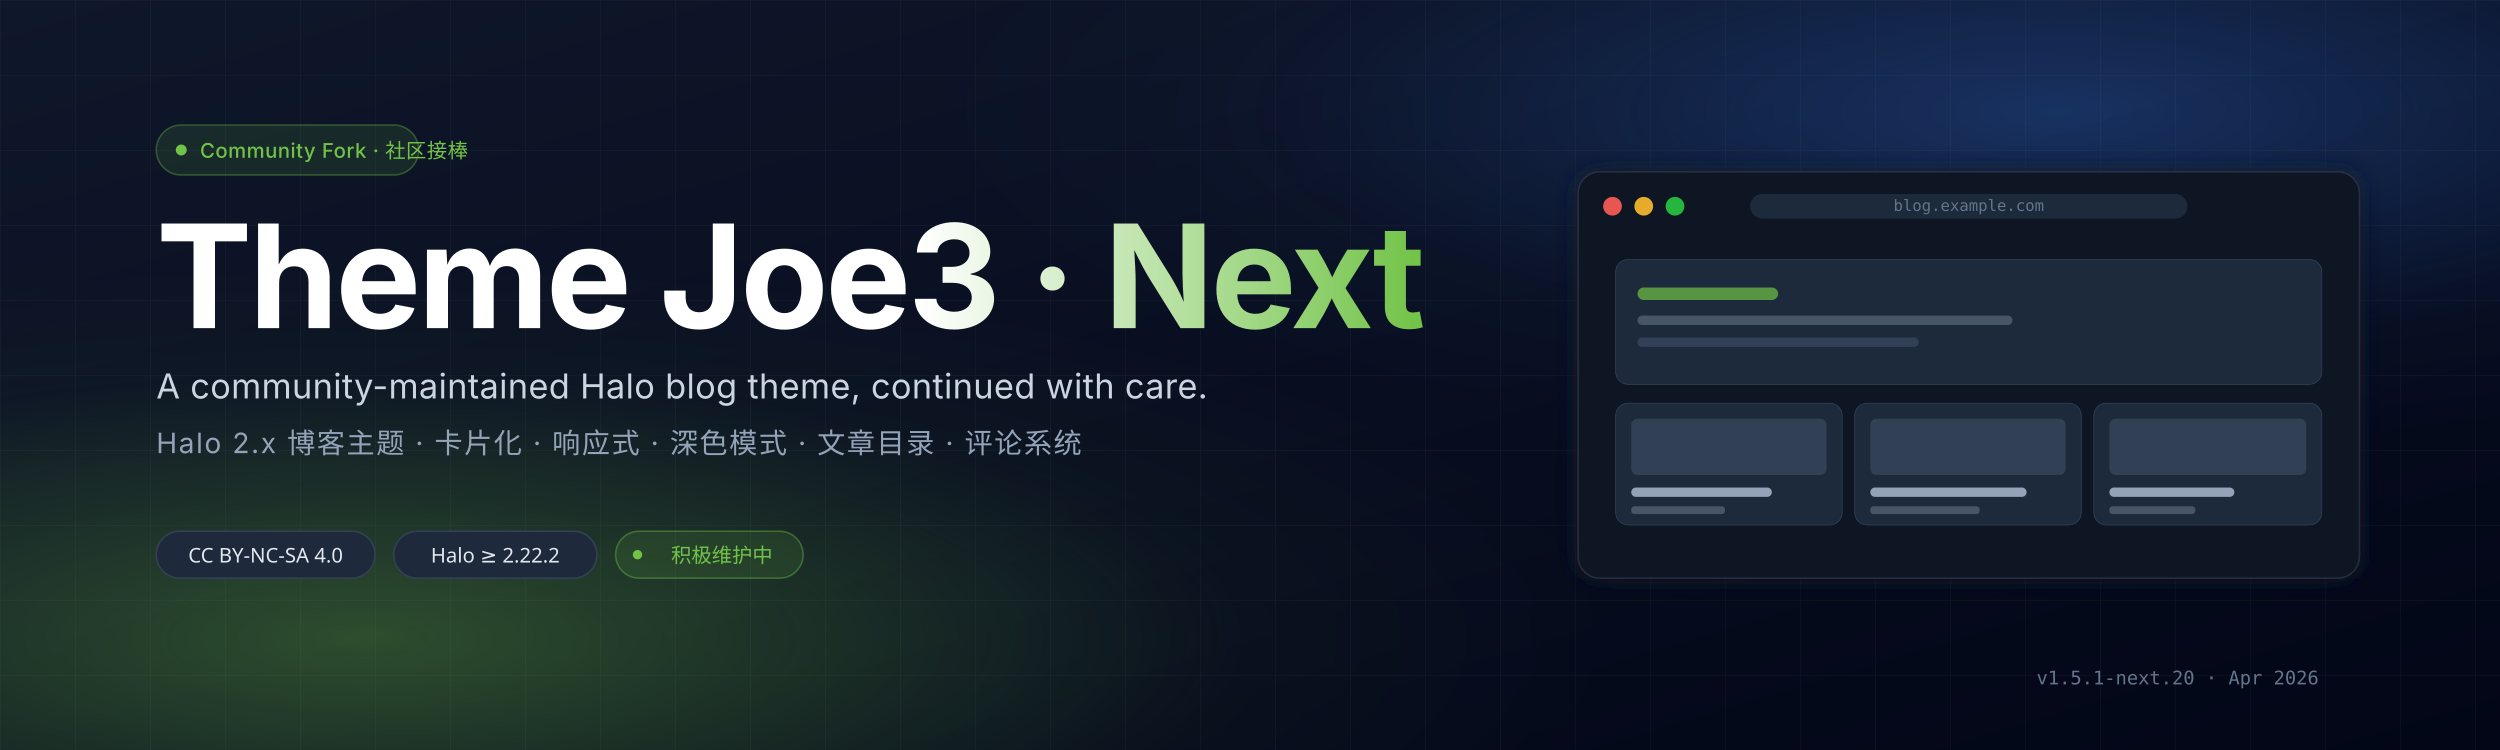
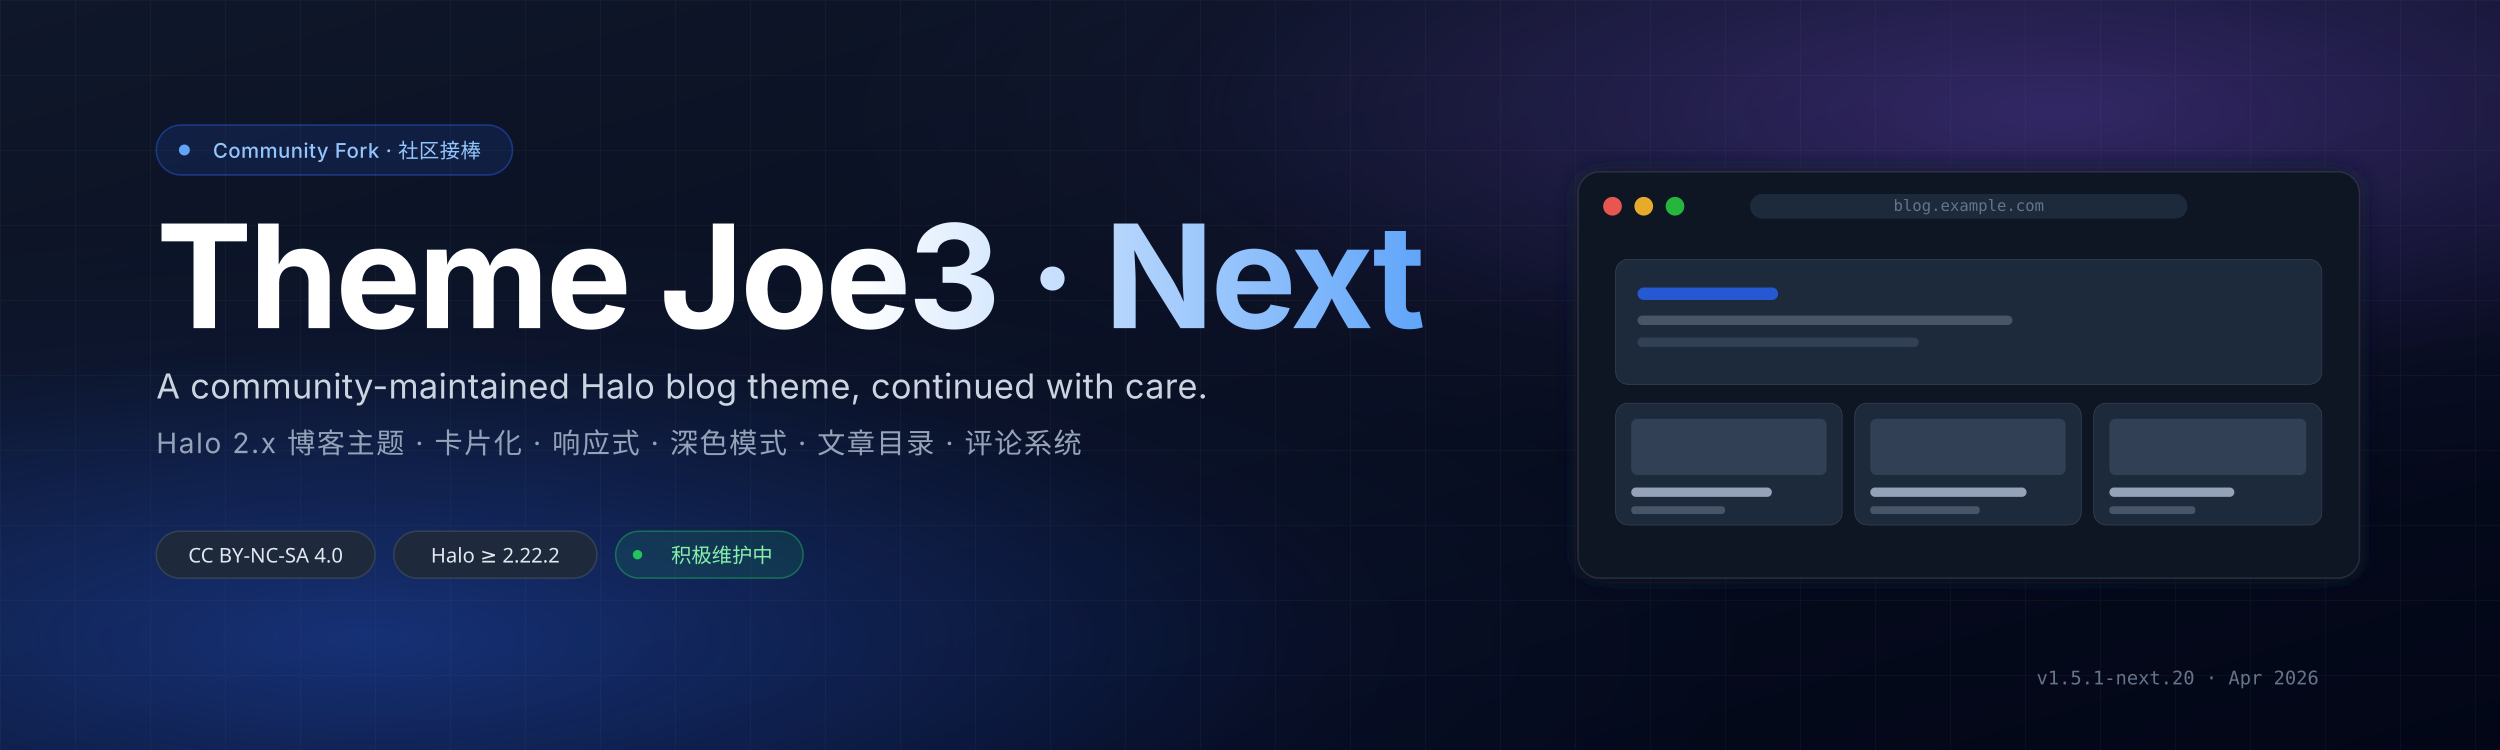
- <svg xmlns="http://www.w3.org/2000/svg" viewBox="0 0 1600 480" width="1600" height="480" role="img" aria-label="Halo Theme Joe3 Next — Community-maintained Halo blog theme">
+ <svg xmlns="http://www.w3.org/2000/svg" viewBox="0 0 1600 480" width="1600" height="480" role="img" aria-label="Halo Theme Joe3 · Next — A community-maintained Halo blog theme">
  <defs>
    <linearGradient id="bg" x1="0" y1="0" x2="1" y2="1">
      <stop offset="0%" stop-color="#0f172a" />
      <stop offset="100%" stop-color="#020617" />
    </linearGradient>
-     <radialGradient id="accentGreen" cx="15%" cy="85%" r="50%">
-       <stop offset="0%" stop-color="#71c347" stop-opacity="0.35" />
-       <stop offset="70%" stop-color="#71c347" stop-opacity="0.03" />
-       <stop offset="100%" stop-color="#71c347" stop-opacity="0" />
+     <radialGradient id="accentBlue" cx="15%" cy="85%" r="55%">
+       <stop offset="0%" stop-color="#2A64F6" stop-opacity="0.4" />
+       <stop offset="70%" stop-color="#2A64F6" stop-opacity="0.04" />
+       <stop offset="100%" stop-color="#2A64F6" stop-opacity="0" />
    </radialGradient>
-     <radialGradient id="accentBlue" cx="82%" cy="15%" r="45%">
-       <stop offset="0%" stop-color="#3b82f6" stop-opacity="0.3" />
-       <stop offset="70%" stop-color="#3b82f6" stop-opacity="0.03" />
-       <stop offset="100%" stop-color="#3b82f6" stop-opacity="0" />
+     <radialGradient id="accentViolet" cx="82%" cy="15%" r="50%">
+       <stop offset="0%" stop-color="#8b5cf6" stop-opacity="0.32" />
+       <stop offset="70%" stop-color="#8b5cf6" stop-opacity="0.03" />
+       <stop offset="100%" stop-color="#8b5cf6" stop-opacity="0" />
    </radialGradient>
    <pattern id="grid" x="0" y="0" width="48" height="48" patternUnits="userSpaceOnUse">
      <path d="M 48 0 L 0 0 0 48" fill="none" stroke="#ffffff" stroke-opacity="0.04" stroke-width="1" />
    </pattern>
    <linearGradient id="titleGrad" x1="0" y1="0" x2="1" y2="0">
      <stop offset="0%" stop-color="#ffffff" />
-       <stop offset="60%" stop-color="#ffffff" />
-       <stop offset="100%" stop-color="#71c347" />
+       <stop offset="55%" stop-color="#ffffff" />
+       <stop offset="100%" stop-color="#60a5fa" />
    </linearGradient>
    <filter id="glow" x="-50%" y="-50%" width="200%" height="200%">
      <feGaussianBlur stdDeviation="8" result="blur" />
      <feMerge>
        <feMergeNode in="blur" />
        <feMergeNode in="SourceGraphic" />
      </feMerge>
    </filter>
  </defs>
  <rect width="1600" height="480" fill="url(#bg)" />
  <rect width="1600" height="480" fill="url(#grid)" />
-   <rect width="1600" height="480" fill="url(#accentGreen)" />
  <rect width="1600" height="480" fill="url(#accentBlue)" />
+   <rect width="1600" height="480" fill="url(#accentViolet)" />
  <g transform="translate(100, 80)">
-     <rect x="0" y="0" width="168" height="32" rx="16" ry="16" fill="#71c347" fill-opacity="0.12" stroke="#71c347" stroke-opacity="0.35" stroke-width="1" />
-     <circle cx="16" cy="16" r="3.5" fill="#71c347" />
-     <text x="28" y="21" font-family="ui-sans-serif, system-ui, -apple-system, 'Segoe UI', sans-serif" font-size="13" font-weight="500" fill="#71c347" letter-spacing="0.3">Community Fork · 社区接棒</text>
+     <rect x="0" y="0" width="228" height="32" rx="16" ry="16" fill="#2A64F6" fill-opacity="0.13" stroke="#2A64F6" stroke-opacity="0.42" stroke-width="1" />
+     <circle cx="18" cy="16" r="3.5" fill="#60a5fa" />
+     <text x="122" y="21" font-family="ui-sans-serif, system-ui, -apple-system, 'Segoe UI', 'PingFang SC', 'Microsoft YaHei', sans-serif" font-size="13" font-weight="500" fill="#93c5fd" letter-spacing="0.3" text-anchor="middle">Community Fork · 社区接棒</text>
  </g>
  <text x="100" y="210" font-family="ui-sans-serif, system-ui, -apple-system, 'Segoe UI', sans-serif" font-size="92" font-weight="700" fill="url(#titleGrad)" letter-spacing="-2">Theme Joe3 · Next</text>
  <text x="100" y="255" font-family="ui-sans-serif, system-ui, -apple-system, 'Segoe UI', sans-serif" font-size="22" font-weight="400" fill="#cbd5e1" letter-spacing="0.2">A community-maintained Halo blog theme, continued with care.</text>
  <text x="100" y="290" font-family="ui-sans-serif, system-ui, -apple-system, 'PingFang SC', 'Microsoft YaHei', sans-serif" font-size="18" font-weight="400" fill="#94a3b8" letter-spacing="1">Halo 2.x 博客主题 · 卡片化 · 响应式 · 深色模式 · 文章目录 · 评论系统</text>
  <g transform="translate(100, 340)" font-family="ui-sans-serif, system-ui, sans-serif" font-size="13" font-weight="500">
    <g>
      <rect x="0" y="0" width="140" height="30" rx="15" fill="#1e293b" stroke="#334155" stroke-width="1" />
      <text x="70" y="20" fill="#e2e8f0" text-anchor="middle">CC BY-NC-SA 4.0</text>
    </g>
    <g transform="translate(152, 0)">
      <rect x="0" y="0" width="130" height="30" rx="15" fill="#1e293b" stroke="#334155" stroke-width="1" />
      <text x="65" y="20" fill="#e2e8f0" text-anchor="middle">Halo ≥ 2.22.2</text>
    </g>
    <g transform="translate(294, 0)">
-       <rect x="0" y="0" width="120" height="30" rx="15" fill="#71c347" fill-opacity="0.12" stroke="#71c347" stroke-opacity="0.4" stroke-width="1" />
-       <circle cx="14" cy="15" r="3" fill="#71c347">
+       <rect x="0" y="0" width="120" height="30" rx="15" fill="#22c55e" fill-opacity="0.13" stroke="#22c55e" stroke-opacity="0.42" stroke-width="1" />
+       <circle cx="14" cy="15" r="3" fill="#22c55e">
        <animate attributeName="opacity" values="1;0.35;1" dur="2s" repeatCount="indefinite" />
      </circle>
-       <text x="68" y="20" fill="#71c347" text-anchor="middle">积极维护中</text>
+       <text x="68" y="20" fill="#86efac" text-anchor="middle">积极维护中</text>
    </g>
  </g>
  <g transform="translate(1010, 110)" filter="url(#glow)">
    <rect x="0" y="0" width="500" height="260" rx="14" ry="14" fill="#0b1221" stroke="#334155" stroke-width="1" stroke-opacity="0.6" />
    <circle cx="22" cy="22" r="6" fill="#ff5f57" fill-opacity="0.9" />
    <circle cx="42" cy="22" r="6" fill="#febc2e" fill-opacity="0.9" />
    <circle cx="62" cy="22" r="6" fill="#28c840" fill-opacity="0.9" />
    <rect x="110" y="14" width="280" height="16" rx="8" fill="#1e293b" />
    <text x="250" y="25" font-family="ui-monospace, 'SF Mono', Consolas, monospace" font-size="10" fill="#64748b" text-anchor="middle">blog.example.com</text>
    <g transform="translate(24, 56)">
      <rect x="0" y="0" width="452" height="80" rx="8" fill="#1e293b" stroke="#334155" stroke-width="0.5" />
-       <rect x="14" y="18" width="90" height="8" rx="4" fill="#71c347" fill-opacity="0.7" />
+       <rect x="14" y="18" width="90" height="8" rx="4" fill="#2A64F6" fill-opacity="0.8" />
      <rect x="14" y="36" width="240" height="6" rx="3" fill="#475569" />
      <rect x="14" y="50" width="180" height="6" rx="3" fill="#334155" />
      <rect x="0" y="92" width="145" height="78" rx="8" fill="#1e293b" stroke="#334155" stroke-width="0.5" />
      <rect x="10" y="10" width="125" height="36" rx="4" transform="translate(0, 92)" fill="#334155" />
      <rect x="10" y="54" width="90" height="6" rx="3" transform="translate(0, 92)" fill="#94a3b8" />
      <rect x="10" y="66" width="60" height="5" rx="2" transform="translate(0, 92)" fill="#475569" />
      <rect x="153" y="92" width="145" height="78" rx="8" fill="#1e293b" stroke="#334155" stroke-width="0.5" />
      <rect x="163" y="102" width="125" height="36" rx="4" fill="#334155" />
      <rect x="163" y="146" width="100" height="6" rx="3" fill="#94a3b8" />
      <rect x="163" y="158" width="70" height="5" rx="2" fill="#475569" />
      <rect x="306" y="92" width="146" height="78" rx="8" fill="#1e293b" stroke="#334155" stroke-width="0.5" />
      <rect x="316" y="102" width="126" height="36" rx="4" fill="#334155" />
      <rect x="316" y="146" width="80" height="6" rx="3" fill="#94a3b8" />
      <rect x="316" y="158" width="55" height="5" rx="2" fill="#475569" />
    </g>
  </g>
  <g transform="translate(1484, 438)" font-family="ui-monospace, 'SF Mono', Consolas, monospace" font-size="12">
    <text x="0" y="0" fill="#64748b" text-anchor="end">v1.5.1-next.20 · Apr 2026</text>
  </g>
</svg>
